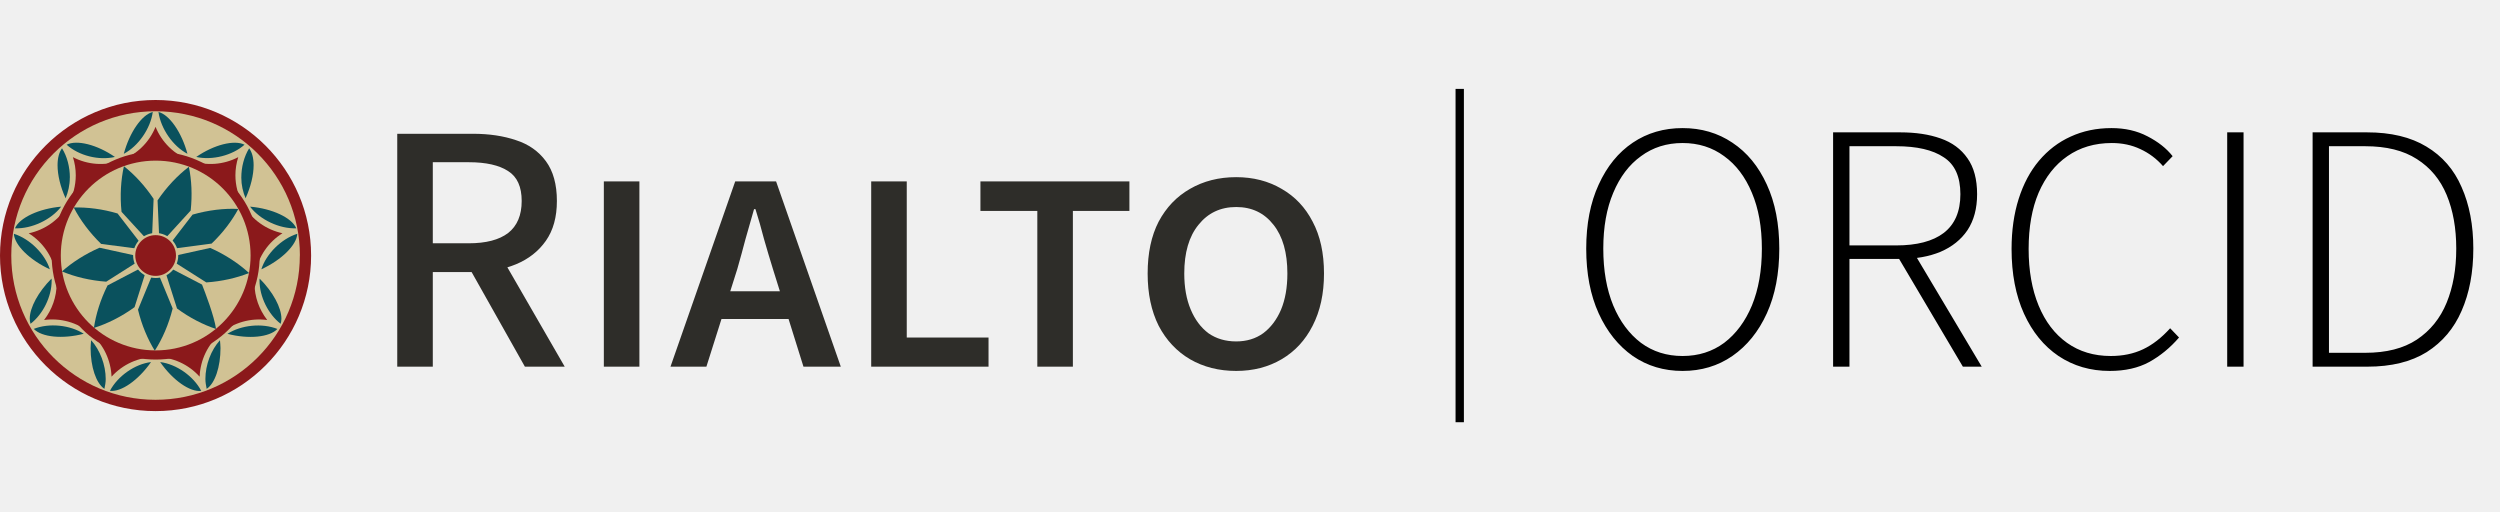
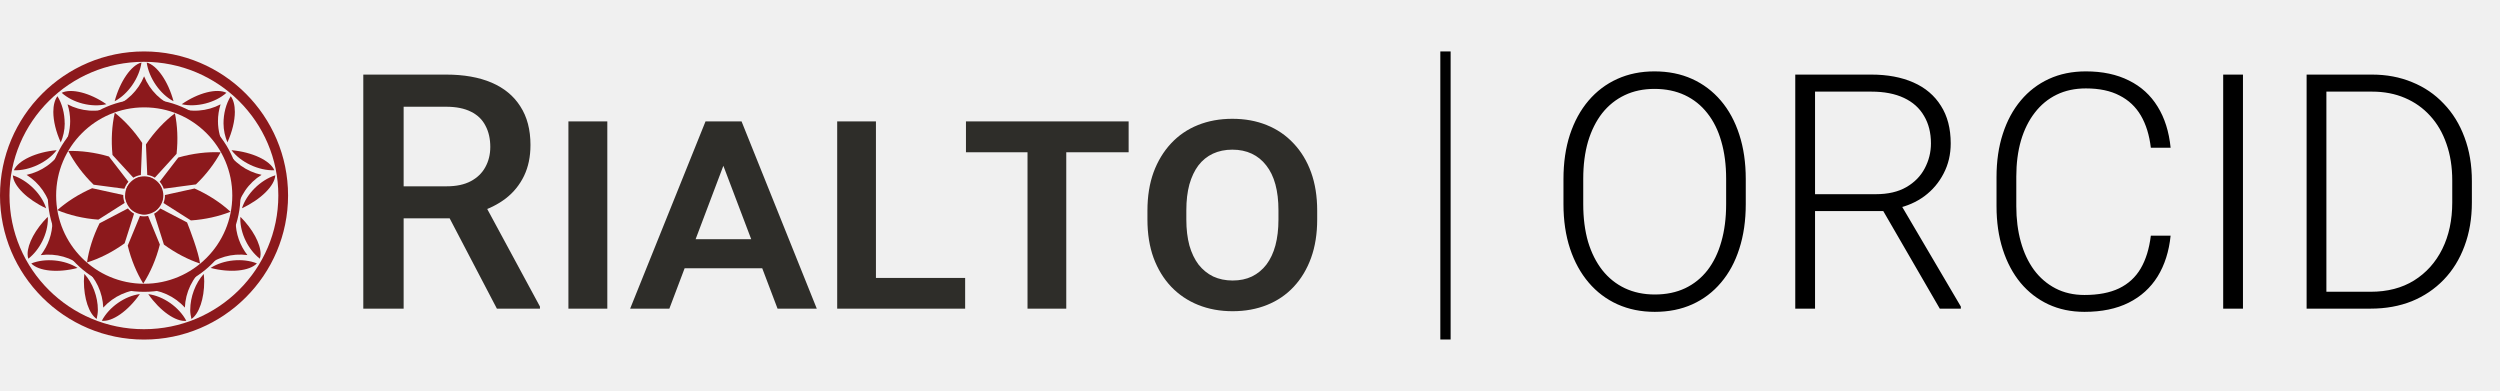
- <svg xmlns="http://www.w3.org/2000/svg" width="225" height="46" viewBox="0 0 225 46" fill="none">
-   <g clip-path="url(#clip0_68_995)">
-     <path d="M14 9C6.282 9 0 15.28 0 23C0 30.72 6.282 37 14 37C21.718 37 28 30.72 28 23C28 15.28 21.723 9 14 9ZM14 35.501C7.093 35.501 1.493 29.902 1.493 23C1.493 16.098 7.093 10.499 14 10.499C20.907 10.499 26.507 16.098 26.507 23C26.507 29.902 20.907 35.501 14 35.501Z" fill="#8B191B" />
-     <path d="M26.985 23C26.985 30.169 21.169 35.981 13.994 35.981C6.819 35.981 1.015 30.169 1.015 23C1.015 15.831 6.825 10.013 14 10.013C21.175 10.013 26.991 15.825 26.991 23H26.985Z" fill="#D1C294" />
-     <path d="M24.045 28.794C23.322 27.858 22.907 26.709 22.907 25.518C22.907 25.216 22.931 24.908 22.989 24.6C22.989 24.6 22.989 24.588 22.989 24.582C23.258 23.071 24.162 21.785 25.422 20.991C23.969 20.677 22.674 19.777 21.898 18.438C21.42 17.608 21.187 16.69 21.187 15.772C21.187 15.221 21.274 14.67 21.443 14.143C20.131 14.83 18.567 14.96 17.115 14.439C15.674 13.912 14.56 12.798 14 11.417C13.44 12.798 12.326 13.912 10.873 14.439C9.432 14.96 7.869 14.83 6.562 14.143C6.732 14.67 6.819 15.215 6.819 15.772C6.819 16.696 6.58 17.626 6.102 18.462C5.332 19.789 4.037 20.689 2.584 20.997C3.833 21.779 4.731 23.053 5.011 24.546C5.011 24.546 5.028 24.647 5.028 24.653C5.075 24.943 5.098 25.234 5.098 25.518C5.098 26.715 4.69 27.864 3.967 28.8C5.437 28.599 6.953 29.008 8.126 29.985L8.167 30.021C8.167 30.021 8.196 30.044 8.207 30.056C9.339 31.04 9.981 32.444 10.039 33.901C11.037 32.799 12.466 32.13 14.012 32.13C15.546 32.13 16.969 32.794 17.967 33.901C18.025 32.414 18.69 30.986 19.874 29.997C21.052 29.014 22.569 28.605 24.039 28.8L24.045 28.794Z" fill="#8B191B" />
-     <path d="M22.552 23C22.552 27.716 18.725 31.537 14.012 31.537C9.298 31.537 5.472 27.716 5.472 23C5.472 18.284 9.298 14.457 14.012 14.457C18.725 14.457 22.552 18.278 22.552 23Z" fill="#D0C192" />
-     <path d="M4.655 25.269C4.655 25.204 4.643 25.139 4.637 25.074C3.447 26.27 2.677 27.68 2.677 28.688C2.677 28.854 2.707 29.002 2.747 29.144C3.873 28.273 4.649 26.697 4.649 25.269H4.655ZM3.039 29.6C3.751 30.352 5.641 30.536 7.537 30.038C6.294 29.239 4.41 29.055 3.039 29.6ZM20.469 30.044C22.365 30.542 24.255 30.358 24.967 29.606C23.596 29.061 21.712 29.245 20.469 30.044ZM23.357 25.263C23.357 26.691 24.133 28.273 25.258 29.144C25.299 29.002 25.328 28.854 25.328 28.688C25.328 27.68 24.564 26.27 23.368 25.074C23.368 25.139 23.351 25.198 23.351 25.263H23.357ZM16.87 13.841C16.351 11.909 15.248 10.321 14.262 10.078C14.467 11.583 15.575 13.171 16.87 13.841ZM11.142 13.841C12.437 13.165 13.545 11.583 13.749 10.078C12.763 10.321 11.661 11.909 11.142 13.841ZM8.155 31.33C8.155 33.013 8.645 34.494 9.397 34.998C9.456 34.713 9.514 34.423 9.514 34.115C9.514 32.847 9.001 31.496 8.202 30.619C8.184 30.856 8.155 31.093 8.155 31.33ZM23.52 24.238C25.346 23.391 26.699 22.058 26.758 21.039C25.317 21.495 23.957 22.852 23.52 24.238ZM10.342 14.125C8.744 13.023 6.918 12.555 5.997 13.023C7.093 14.012 8.896 14.463 10.342 14.125ZM6.288 15.985C6.288 15.037 6.043 14.078 5.582 13.349C5.32 13.698 5.18 14.226 5.18 14.871C5.18 15.754 5.437 16.821 5.903 17.846C6.137 17.283 6.282 16.655 6.282 15.991L6.288 15.985ZM9.893 35.175C10.908 35.3 12.448 34.221 13.592 32.586C12.139 32.764 10.599 33.842 9.893 35.175ZM26.664 20.547C26.267 19.599 24.506 18.77 22.505 18.598C23.392 19.771 25.153 20.607 26.664 20.547ZM1.248 21.039C1.307 22.058 2.66 23.391 4.486 24.238C4.048 22.852 2.689 21.495 1.248 21.039ZM18.486 34.109C18.486 34.417 18.544 34.707 18.602 34.998C19.355 34.494 19.845 33.013 19.845 31.33C19.845 31.099 19.816 30.856 19.798 30.619C18.993 31.496 18.486 32.847 18.486 34.109ZM22.009 13.023C21.082 12.561 19.256 13.023 17.663 14.125C19.098 14.451 20.918 13.989 22.009 13.023ZM5.507 18.598C3.506 18.776 1.744 19.599 1.347 20.547C2.858 20.607 4.614 19.771 5.507 18.598ZM14.414 32.586C15.557 34.227 17.098 35.306 18.113 35.181C17.413 33.842 15.867 32.77 14.414 32.586ZM22.102 17.84C22.569 16.815 22.826 15.748 22.826 14.871C22.826 14.226 22.686 13.698 22.423 13.349C21.968 14.083 21.718 15.037 21.718 15.985C21.718 16.649 21.863 17.277 22.102 17.84Z" fill="#0A515D" />
-     <path d="M10.588 19.214C9.223 18.811 7.857 18.64 6.638 18.675C7.21 19.789 8.05 20.926 9.1 21.951L13.102 22.479L10.582 19.214H10.588Z" fill="#0A515D" />
-     <path d="M8.96 22.295C7.647 22.87 6.492 23.616 5.577 24.428C6.732 24.914 8.102 25.245 9.561 25.352L12.985 23.178L8.96 22.295Z" fill="#0A515D" />
-     <path d="M9.672 25.702C9.036 26.981 8.627 28.303 8.452 29.511C9.648 29.138 10.92 28.51 12.11 27.645L13.335 23.776L9.666 25.696L9.672 25.702Z" fill="#0A515D" />
-     <path d="M19.046 21.922C20.061 20.95 20.878 19.866 21.449 18.805C20.183 18.74 18.754 18.906 17.331 19.315L14.898 22.473L19.046 21.922Z" fill="#0A515D" />
-     <path d="M17.162 18.948C17.313 17.549 17.243 16.193 16.998 15.014C15.995 15.778 15.009 16.809 14.181 18.035L14.356 22.023L17.162 18.948Z" fill="#0A515D" />
-     <path d="M13.819 17.887C13.032 16.708 12.104 15.713 11.153 14.96C10.879 16.187 10.786 17.603 10.938 19.066L13.656 22.028L13.825 17.893L13.819 17.887Z" fill="#0A515D" />
-     <path d="M22.412 24.57C21.478 23.711 20.282 22.917 18.923 22.313L15.027 23.172L18.567 25.417C19.973 25.323 21.297 25.015 22.418 24.57H22.412Z" fill="#0A515D" />
-     <path d="M15.931 27.764C17.074 28.605 18.293 29.227 19.442 29.606C19.297 28.486 18.439 26.265 18.183 25.613L14.665 23.782L15.931 27.764Z" fill="#0A515D" />
-     <path d="M12.419 27.87C12.752 29.256 13.288 30.524 13.93 31.561C14.613 30.501 15.184 29.197 15.54 27.764L14 24.025L12.419 27.87Z" fill="#0A515D" />
-     <path d="M4.649 23C4.649 28.16 8.849 32.361 14.012 32.361C19.174 32.361 23.374 28.16 23.374 23C23.374 17.84 19.174 13.639 14.012 13.639C8.849 13.639 4.649 17.84 4.649 23ZM5.04 23C5.04 18.053 9.065 14.03 14.012 14.03C18.958 14.03 22.983 18.053 22.983 23C22.983 27.947 18.958 31.97 14.012 31.97C9.065 31.97 5.04 27.947 5.04 23Z" fill="#8B191B" />
-     <path d="M15.937 22.994C15.937 24.061 15.073 24.925 14.006 24.925C12.938 24.925 12.075 24.061 12.075 22.994C12.075 21.928 12.944 21.063 14.006 21.063C15.068 21.063 15.937 21.928 15.937 22.994Z" fill="#8B191B" />
-     <path d="M11.982 22.994C11.982 24.114 12.892 25.02 14.012 25.02C15.132 25.02 16.042 24.108 16.042 22.994C16.042 21.88 15.132 20.968 14.012 20.968C12.892 20.968 11.982 21.874 11.982 22.994ZM12.174 22.994C12.174 21.981 12.997 21.163 14.006 21.163C15.015 21.163 15.838 21.987 15.838 22.994C15.838 24.001 15.015 24.831 14.006 24.831C12.997 24.831 12.174 24.007 12.174 22.994Z" fill="#D1C294" />
+ <svg xmlns="http://www.w3.org/2000/svg" width="243" height="38" viewBox="0 0 243 38" fill="none">
+   <g clip-path="url(#clip0_216_50)">
+     <path d="M13.988 31.998C6.774 31.998 0.923 26.178 0.923 19.003C0.923 11.828 6.774 6.008 13.988 6.008C21.203 6.008 27.054 11.828 27.054 19.003C27.054 26.178 21.203 31.998 13.988 31.998ZM14 5C6.28 5 0 11.279 0 19.003C0 26.727 6.28 33.006 14 33.006C21.72 33.006 28 26.727 28 19.003C28 11.279 21.72 5 14 5Z" fill="#8C191C" />
+     <path d="M14.017 27.582C9.287 27.582 5.456 23.743 5.456 19.009C5.456 14.274 9.287 10.436 14.017 10.436C18.748 10.436 22.579 14.274 22.579 19.009C22.579 23.743 18.748 27.582 14.017 27.582ZM22.991 20.583C23.258 19.068 24.163 17.782 25.423 16.992C23.966 16.68 22.677 15.778 21.9 14.44C21.424 13.614 21.186 12.694 21.186 11.774C21.186 11.22 21.273 10.672 21.441 10.141C20.129 10.831 18.562 10.961 17.117 10.436C15.678 9.905 14.563 8.797 14.006 7.417C13.443 8.797 12.328 9.911 10.877 10.442C9.438 10.967 7.876 10.831 6.565 10.141C6.733 10.672 6.82 11.214 6.82 11.769C6.82 12.694 6.582 13.62 6.1 14.457C5.328 15.784 4.04 16.686 2.583 16.998C3.831 17.782 4.731 19.05 5.009 20.548L5.027 20.654C5.073 20.943 5.096 21.232 5.096 21.52C5.096 22.717 4.684 23.867 3.964 24.799C5.433 24.598 6.948 25.005 8.126 25.984L8.167 26.019C8.167 26.019 8.196 26.043 8.207 26.055C9.339 27.039 9.978 28.442 10.036 29.899C11.034 28.796 12.462 28.13 14.012 28.13C15.544 28.13 16.972 28.796 17.97 29.899C18.028 28.413 18.696 26.986 19.88 25.99C21.058 25.005 22.573 24.598 24.047 24.793C23.322 23.861 22.91 22.712 22.91 21.515C22.91 21.208 22.939 20.901 22.991 20.595C22.991 20.595 22.991 20.583 22.991 20.577V20.583Z" fill="#8C191C" />
+     <path d="M22.103 13.844C22.567 12.818 22.828 11.751 22.828 10.872C22.828 10.23 22.689 9.699 22.428 9.351C21.969 10.082 21.726 11.037 21.726 11.987C21.726 12.647 21.871 13.278 22.109 13.844H22.103ZM14.412 28.59C15.556 30.229 17.099 31.308 18.11 31.184C17.407 29.846 15.863 28.773 14.412 28.59ZM5.508 14.599C3.512 14.775 1.747 15.601 1.347 16.55C2.856 16.609 4.614 15.772 5.508 14.599ZM22.01 9.021C21.081 8.555 19.259 9.021 17.663 10.13C19.096 10.454 20.919 9.994 22.01 9.021ZM18.487 30.117C18.487 30.429 18.545 30.718 18.609 31.007C19.357 30.5 19.851 29.02 19.851 27.34C19.851 27.11 19.822 26.868 19.804 26.627C19.003 27.505 18.492 28.855 18.492 30.117H18.487ZM1.248 17.046C1.306 18.066 2.658 19.398 4.487 20.247C4.051 18.861 2.687 17.505 1.248 17.046ZM26.665 16.55C26.265 15.601 24.506 14.775 22.503 14.599C23.391 15.772 25.15 16.603 26.665 16.55ZM9.896 31.178C10.912 31.302 12.45 30.229 13.594 28.584C12.143 28.767 10.599 29.84 9.896 31.178ZM6.286 11.987C6.286 11.037 6.042 10.082 5.584 9.351C5.323 9.699 5.183 10.23 5.183 10.872C5.183 11.751 5.439 12.824 5.909 13.844C6.141 13.284 6.292 12.653 6.292 11.987H6.286ZM10.343 10.13C8.747 9.021 6.919 8.561 5.996 9.021C7.093 10.006 8.892 10.466 10.343 10.13ZM23.519 20.241C25.347 19.392 26.7 18.06 26.758 17.04C25.318 17.494 23.954 18.856 23.519 20.241ZM8.155 27.328C8.155 29.014 8.648 30.494 9.397 31.001C9.455 30.712 9.513 30.424 9.513 30.117C9.513 28.849 9.002 27.499 8.201 26.621C8.184 26.856 8.155 27.098 8.155 27.328ZM11.144 9.841C12.439 9.168 13.547 7.582 13.75 6.079C12.764 6.321 11.661 7.907 11.144 9.841ZM16.867 9.841C16.351 7.907 15.248 6.321 14.261 6.079C14.47 7.582 15.573 9.168 16.867 9.841ZM23.357 21.267C23.357 22.694 24.134 24.274 25.26 25.147C25.301 25.005 25.33 24.858 25.33 24.693C25.33 23.684 24.564 22.275 23.374 21.078C23.374 21.143 23.357 21.202 23.357 21.267ZM20.472 26.043C22.37 26.538 24.256 26.355 24.97 25.601C23.6 25.052 21.714 25.241 20.472 26.043ZM3.041 25.607C3.755 26.361 5.642 26.544 7.54 26.043C6.298 25.247 4.411 25.058 3.041 25.607ZM4.655 21.273C4.655 21.208 4.643 21.143 4.638 21.078C3.448 22.269 2.682 23.684 2.682 24.693C2.682 24.858 2.711 25.011 2.751 25.147C3.877 24.274 4.655 22.7 4.655 21.273Z" fill="#8C191C" />
+     <path d="M13.112 18.478L12.613 17.83C12.479 17.989 12.369 18.172 12.299 18.372L13.118 18.478H13.112Z" fill="#8C191C" />
+     <path d="M12.485 17.671L10.587 15.212C9.217 14.811 7.853 14.64 6.64 14.675C7.215 15.79 8.051 16.928 9.101 17.953L12.09 18.349C12.178 18.095 12.311 17.871 12.479 17.671H12.485Z" fill="#8C191C" />
+     <path d="M12.177 18.997C12.177 19.215 12.224 19.422 12.293 19.616L12.99 19.174L12.177 18.997Z" fill="#8C191C" />
+     <path d="M11.98 18.997C11.98 18.997 11.98 18.968 11.98 18.956L8.956 18.295C7.644 18.867 6.489 19.616 5.572 20.424C6.727 20.907 8.097 21.243 9.56 21.349L12.119 19.722C12.032 19.498 11.98 19.251 11.98 18.997Z" fill="#8C191C" />
+     <path d="M13.089 20.577L13.338 19.787L12.607 20.17C12.74 20.335 12.903 20.471 13.089 20.577Z" fill="#8C191C" />
+     <path d="M12.433 20.259L9.676 21.703C9.037 22.983 8.631 24.303 8.457 25.512C9.653 25.141 10.924 24.51 12.114 23.649L13.031 20.766C12.799 20.636 12.595 20.465 12.433 20.259Z" fill="#8C191C" />
+     <path d="M14.894 18.478L15.724 18.366C15.648 18.166 15.538 17.983 15.405 17.818L14.9 18.478H14.894Z" fill="#8C191C" />
+     <path d="M17.326 15.318L15.521 17.665C15.695 17.859 15.828 18.089 15.915 18.343L19.044 17.924C20.06 16.951 20.872 15.866 21.447 14.805C20.182 14.74 18.754 14.905 17.326 15.312V15.318Z" fill="#8C191C" />
+     <path d="M14.36 18.024L14.917 17.417C14.737 17.311 14.54 17.234 14.325 17.199L14.36 18.024Z" fill="#8C191C" />
+     <path d="M17.001 11.014C15.997 11.774 15.01 12.812 14.186 14.039L14.313 17.004C14.58 17.046 14.83 17.134 15.051 17.27L17.163 14.952C17.314 13.549 17.245 12.193 17.001 11.014Z" fill="#8C191C" />
+     <path d="M13.095 17.417L13.652 18.024L13.687 17.199C13.472 17.234 13.274 17.317 13.095 17.417Z" fill="#8C191C" />
+     <path d="M13.692 17.004L13.82 13.891C13.031 12.712 12.108 11.716 11.156 10.961C10.877 12.187 10.79 13.602 10.935 15.064L12.961 17.275C13.182 17.14 13.431 17.051 13.692 17.01V17.004Z" fill="#8C191C" />
+     <path d="M15.724 19.622C15.793 19.427 15.84 19.221 15.84 18.997L15.021 19.18L15.724 19.628V19.622Z" fill="#8C191C" />
+     <path d="M18.922 18.319L16.032 18.956C16.032 18.956 16.032 18.985 16.032 19.003C16.032 19.262 15.979 19.504 15.892 19.734L18.556 21.426C19.961 21.332 21.284 21.025 22.405 20.583C21.47 19.722 20.274 18.926 18.916 18.325L18.922 18.319Z" fill="#8C191C" />
+     <path d="M15.405 20.17L14.668 19.787L14.917 20.583C15.103 20.477 15.265 20.335 15.405 20.176V20.17Z" fill="#8C191C" />
+     <path d="M18.185 21.621L15.585 20.265C15.416 20.471 15.213 20.642 14.981 20.772L15.933 23.773C17.076 24.61 18.295 25.235 19.445 25.618C19.299 24.498 18.446 22.275 18.185 21.627V21.621Z" fill="#8C191C" />
+     <path d="M14.325 20.801L14.006 20.029L13.687 20.801C13.791 20.819 13.896 20.837 14.006 20.837C14.116 20.837 14.221 20.825 14.319 20.807L14.325 20.801Z" fill="#8C191C" />
+     <path d="M14.006 21.031C13.867 21.031 13.739 21.019 13.605 20.99L12.415 23.873C12.752 25.259 13.286 26.526 13.925 27.564C14.604 26.503 15.178 25.2 15.538 23.767L14.395 20.99C14.267 21.014 14.133 21.031 14 21.031H14.006Z" fill="#8C191C" />
+     <path d="M5.038 19.003C5.038 14.056 9.061 10.035 14.012 10.035C18.963 10.035 22.985 14.056 22.985 19.003C22.985 23.95 18.963 27.971 14.012 27.971C9.061 27.971 5.038 23.944 5.038 19.003ZM4.649 19.003C4.649 24.168 8.852 28.366 14.012 28.366C19.172 28.366 23.374 24.162 23.374 19.003C23.374 13.844 19.172 9.64 14.012 9.64C8.852 9.64 4.649 13.838 4.649 19.003Z" fill="#8C191C" />
+     <path d="M15.875 18.997C15.875 20.023 15.045 20.854 14.017 20.854C12.99 20.854 12.16 20.023 12.16 18.997C12.16 17.971 12.996 17.14 14.017 17.14C15.039 17.14 15.875 17.971 15.875 18.997Z" fill="#8C191C" />
  </g>
-   <path d="M35.752 33V12.04H42.568C44.019 12.04 45.309 12.232 46.44 12.616C47.571 12.979 48.467 13.608 49.128 14.504C49.789 15.4 50.12 16.595 50.12 18.088C50.12 19.539 49.789 20.733 49.128 21.672C48.467 22.611 47.571 23.315 46.44 23.784C45.309 24.253 44.019 24.488 42.568 24.488H38.952V33H35.752ZM38.952 21.896H42.184C43.741 21.896 44.925 21.587 45.736 20.968C46.547 20.328 46.952 19.368 46.952 18.088C46.952 16.808 46.547 15.912 45.736 15.4C44.925 14.867 43.741 14.6 42.184 14.6H38.952V21.896ZM47.24 33L41.96 23.624L44.36 21.8L50.824 33H47.24ZM54.346 33V16.328H57.546V33H54.346ZM60.344 33L66.168 16.328H69.848L75.672 33H72.312L69.56 24.2C69.282 23.304 69.016 22.408 68.76 21.512C68.525 20.595 68.269 19.699 67.992 18.824H67.864C67.608 19.72 67.352 20.616 67.096 21.512C66.861 22.408 66.616 23.304 66.36 24.2L63.576 33H60.344ZM63.8 28.712V26.216H72.184V28.712H63.8ZM78.408 33V16.328H81.608V30.376H88.968V33H78.408ZM93.359 33V18.984H88.239V16.328H101.647V18.984H96.559V33H93.359ZM111.256 33.384C109.698 33.384 108.312 33.032 107.096 32.328C105.901 31.624 104.962 30.621 104.28 29.32C103.618 27.997 103.288 26.429 103.288 24.616C103.288 22.781 103.618 21.224 104.28 19.944C104.962 18.664 105.901 17.683 107.096 17C108.312 16.296 109.698 15.944 111.256 15.944C112.792 15.944 114.157 16.296 115.352 17C116.546 17.683 117.474 18.664 118.135 19.944C118.818 21.224 119.16 22.781 119.16 24.616C119.16 26.429 118.818 27.997 118.135 29.32C117.474 30.621 116.546 31.624 115.352 32.328C114.157 33.032 112.792 33.384 111.256 33.384ZM111.256 30.728C112.194 30.728 113.005 30.483 113.688 29.992C114.37 29.48 114.904 28.776 115.288 27.88C115.672 26.963 115.864 25.875 115.864 24.616C115.864 22.739 115.448 21.277 114.616 20.232C113.784 19.165 112.664 18.632 111.256 18.632C109.848 18.632 108.717 19.165 107.864 20.232C107.01 21.277 106.584 22.739 106.584 24.616C106.584 25.853 106.776 26.931 107.16 27.848C107.544 28.765 108.077 29.48 108.76 29.992C109.464 30.483 110.296 30.728 111.256 30.728Z" fill="#2E2D29" />
-   <line x1="131.375" y1="8" x2="131.375" y2="38" stroke="black" stroke-width="0.75" />
-   <path d="M151.432 33.384C149.747 33.384 148.253 32.936 146.952 32.04C145.651 31.123 144.627 29.843 143.88 28.2C143.133 26.557 142.76 24.616 142.76 22.376C142.76 20.157 143.133 18.237 143.88 16.616C144.627 14.973 145.651 13.715 146.952 12.84C148.253 11.965 149.747 11.528 151.432 11.528C153.117 11.528 154.611 11.965 155.912 12.84C157.235 13.715 158.269 14.973 159.016 16.616C159.763 18.237 160.136 20.157 160.136 22.376C160.136 24.616 159.763 26.557 159.016 28.2C158.269 29.843 157.235 31.123 155.912 32.04C154.611 32.936 153.117 33.384 151.432 33.384ZM151.432 32.04C152.861 32.04 154.109 31.645 155.176 30.856C156.243 30.045 157.075 28.925 157.672 27.496C158.269 26.045 158.568 24.339 158.568 22.376C158.568 20.435 158.269 18.76 157.672 17.352C157.075 15.923 156.243 14.824 155.176 14.056C154.109 13.267 152.861 12.872 151.432 12.872C150.003 12.872 148.755 13.267 147.688 14.056C146.621 14.824 145.789 15.923 145.192 17.352C144.595 18.76 144.296 20.435 144.296 22.376C144.296 24.339 144.595 26.045 145.192 27.496C145.789 28.925 146.621 30.045 147.688 30.856C148.755 31.645 150.003 32.04 151.432 32.04ZM164.979 33V11.912H171.027C172.414 11.912 173.619 12.093 174.643 12.456C175.688 12.819 176.499 13.416 177.075 14.248C177.651 15.059 177.939 16.136 177.939 17.48C177.939 18.76 177.651 19.837 177.075 20.712C176.499 21.565 175.688 22.216 174.643 22.664C173.619 23.091 172.414 23.304 171.027 23.304H166.451V33H164.979ZM166.451 22.088H170.643C172.52 22.088 173.95 21.715 174.931 20.968C175.934 20.2 176.435 19.037 176.435 17.48C176.435 15.901 175.934 14.792 174.931 14.152C173.95 13.491 172.52 13.16 170.643 13.16H166.451V22.088ZM176.659 33L170.675 22.888L172.083 22.472L178.355 33H176.659ZM189.873 33.384C188.145 33.384 186.609 32.936 185.265 32.04C183.943 31.144 182.908 29.875 182.161 28.232C181.415 26.589 181.041 24.648 181.041 22.408C181.041 20.744 181.255 19.24 181.681 17.896C182.108 16.552 182.716 15.411 183.505 14.472C184.316 13.512 185.265 12.787 186.353 12.296C187.463 11.784 188.689 11.528 190.033 11.528C191.249 11.528 192.327 11.773 193.265 12.264C194.225 12.755 194.983 13.352 195.537 14.056L194.673 14.952C194.097 14.291 193.415 13.779 192.625 13.416C191.857 13.053 191.004 12.872 190.065 12.872C188.529 12.872 187.196 13.267 186.065 14.056C184.956 14.824 184.092 15.923 183.473 17.352C182.876 18.76 182.577 20.445 182.577 22.408C182.577 24.349 182.876 26.045 183.473 27.496C184.071 28.947 184.924 30.067 186.033 30.856C187.143 31.645 188.455 32.04 189.969 32.04C191.057 32.04 192.028 31.837 192.881 31.432C193.735 31.027 194.545 30.397 195.313 29.544L196.113 30.376C195.324 31.293 194.428 32.029 193.425 32.584C192.444 33.117 191.26 33.384 189.873 33.384ZM200.448 33V11.912H201.92V33H200.448ZM208.135 33V11.912H213.031C215.186 11.912 216.967 12.339 218.375 13.192C219.805 14.045 220.861 15.261 221.543 16.84C222.247 18.419 222.599 20.264 222.599 22.376C222.599 24.509 222.247 26.376 221.543 27.976C220.861 29.555 219.815 30.792 218.407 31.688C216.999 32.563 215.218 33 213.063 33H208.135ZM209.607 31.752H212.871C214.77 31.752 216.317 31.357 217.511 30.568C218.727 29.757 219.623 28.648 220.199 27.24C220.775 25.832 221.063 24.211 221.063 22.376C221.063 20.541 220.775 18.931 220.199 17.544C219.623 16.157 218.727 15.08 217.511 14.312C216.317 13.544 214.77 13.16 212.871 13.16H209.607V31.752Z" fill="black" />
+   <path d="M35.312 7.25H43.359C45.089 7.25 46.562 7.51 47.781 8.031C49 8.552 49.932 9.323 50.578 10.344C51.234 11.354 51.562 12.604 51.562 14.094C51.562 15.229 51.354 16.229 50.938 17.094C50.521 17.958 49.932 18.688 49.172 19.281C48.411 19.865 47.505 20.318 46.453 20.641L45.266 21.219H38.031L38 18.109H43.422C44.359 18.109 45.141 17.943 45.766 17.609C46.391 17.276 46.859 16.823 47.172 16.25C47.495 15.667 47.656 15.01 47.656 14.281C47.656 13.49 47.5 12.802 47.188 12.219C46.885 11.625 46.417 11.172 45.781 10.859C45.146 10.537 44.339 10.375 43.359 10.375H39.234V30H35.312V7.25ZM48.297 30L42.953 19.781L47.062 19.766L52.484 29.797V30H48.297ZM59.031 11.797V30H55.25V11.797H59.031ZM70.531 15.531L65.062 30H61.25L68.578 11.797H71.109L70.531 15.531ZM75.578 30L70.078 15.5L69.5 11.797H72.078L79.391 30H75.578ZM75.344 23.25V26.078H64.938V23.25H75.344ZM93.812 27.016V30H83.953V27.016H93.812ZM85.141 11.797V30H81.375V11.797H85.141ZM103.641 11.797V30H99.875V11.797H103.641ZM109.703 11.797V14.797H93.891V11.797H109.703ZM128.031 20.469V21.344C128.031 22.729 127.833 23.969 127.438 25.062C127.042 26.156 126.479 27.094 125.75 27.875C125.031 28.646 124.167 29.234 123.156 29.641C122.146 30.047 121.031 30.25 119.812 30.25C118.594 30.25 117.479 30.047 116.469 29.641C115.458 29.234 114.583 28.646 113.844 27.875C113.104 27.094 112.531 26.156 112.125 25.062C111.729 23.969 111.531 22.729 111.531 21.344V20.469C111.531 19.083 111.729 17.844 112.125 16.75C112.531 15.656 113.099 14.719 113.828 13.938C114.557 13.156 115.427 12.562 116.438 12.156C117.448 11.75 118.562 11.547 119.781 11.547C121.01 11.547 122.125 11.75 123.125 12.156C124.135 12.562 125.005 13.156 125.734 13.938C126.474 14.719 127.042 15.656 127.438 16.75C127.833 17.844 128.031 19.083 128.031 20.469ZM124.266 21.344V20.438C124.266 19.49 124.167 18.651 123.969 17.922C123.771 17.193 123.474 16.578 123.078 16.078C122.693 15.578 122.224 15.198 121.672 14.938C121.12 14.677 120.49 14.547 119.781 14.547C119.083 14.547 118.453 14.677 117.891 14.938C117.339 15.198 116.87 15.578 116.484 16.078C116.109 16.578 115.818 17.193 115.609 17.922C115.411 18.651 115.312 19.49 115.312 20.438V21.344C115.312 22.281 115.411 23.12 115.609 23.859C115.818 24.588 116.115 25.208 116.5 25.719C116.896 26.219 117.37 26.604 117.922 26.875C118.484 27.135 119.115 27.266 119.812 27.266C120.521 27.266 121.146 27.135 121.688 26.875C122.24 26.604 122.708 26.219 123.094 25.719C123.479 25.208 123.771 24.588 123.969 23.859C124.167 23.12 124.266 22.281 124.266 21.344Z" fill="#2E2D29" />
+   <line x1="140.5" y1="5" x2="140.5" y2="33" stroke="black" />
+   <path d="M169.688 17.406V19.844C169.688 21.438 169.479 22.88 169.062 24.172C168.656 25.453 168.062 26.552 167.281 27.469C166.51 28.385 165.583 29.088 164.5 29.578C163.417 30.068 162.198 30.312 160.844 30.312C159.521 30.312 158.312 30.068 157.219 29.578C156.135 29.088 155.203 28.385 154.422 27.469C153.641 26.552 153.036 25.453 152.609 24.172C152.182 22.88 151.969 21.438 151.969 19.844V17.406C151.969 15.812 152.177 14.375 152.594 13.094C153.021 11.802 153.625 10.698 154.406 9.781C155.188 8.865 156.12 8.161 157.203 7.672C158.286 7.182 159.49 6.938 160.812 6.938C162.167 6.938 163.385 7.182 164.469 7.672C165.552 8.161 166.484 8.865 167.266 9.781C168.047 10.698 168.646 11.802 169.062 13.094C169.479 14.375 169.688 15.812 169.688 17.406ZM167.781 19.844V17.375C167.781 16.031 167.625 14.823 167.312 13.75C167.01 12.677 166.557 11.76 165.953 11C165.359 10.24 164.63 9.656 163.766 9.25C162.901 8.844 161.917 8.641 160.812 8.641C159.74 8.641 158.776 8.844 157.922 9.25C157.068 9.656 156.339 10.24 155.734 11C155.141 11.76 154.682 12.677 154.359 13.75C154.047 14.823 153.891 16.031 153.891 17.375V19.844C153.891 21.198 154.047 22.417 154.359 23.5C154.682 24.573 155.146 25.495 155.75 26.266C156.354 27.026 157.083 27.609 157.938 28.016C158.802 28.422 159.771 28.625 160.844 28.625C161.958 28.625 162.943 28.422 163.797 28.016C164.651 27.609 165.375 27.026 165.969 26.266C166.562 25.495 167.01 24.573 167.312 23.5C167.625 22.417 167.781 21.198 167.781 19.844ZM174.5 7.25H181.891C183.464 7.25 184.828 7.505 185.984 8.016C187.141 8.526 188.031 9.281 188.656 10.281C189.292 11.271 189.609 12.49 189.609 13.938C189.609 15.01 189.38 15.984 188.922 16.859C188.474 17.734 187.854 18.469 187.062 19.062C186.271 19.646 185.354 20.047 184.312 20.266L183.641 20.516H175.75L175.719 18.875H182.328C183.516 18.875 184.505 18.646 185.297 18.188C186.089 17.729 186.682 17.125 187.078 16.375C187.484 15.615 187.688 14.802 187.688 13.938C187.688 12.906 187.464 12.016 187.016 11.266C186.578 10.505 185.927 9.922 185.062 9.516C184.198 9.109 183.141 8.906 181.891 8.906H176.422V30H174.5V7.25ZM188.547 30L182.656 19.828L184.719 19.812L190.594 29.797V30H188.547ZM209.062 22.906H210.984C210.828 24.438 210.406 25.76 209.719 26.875C209.031 27.979 208.094 28.828 206.906 29.422C205.719 30.016 204.286 30.312 202.609 30.312C201.318 30.312 200.146 30.068 199.094 29.578C198.052 29.088 197.156 28.396 196.406 27.5C195.656 26.594 195.078 25.51 194.672 24.25C194.266 22.99 194.062 21.588 194.062 20.047V17.203C194.062 15.662 194.266 14.266 194.672 13.016C195.078 11.755 195.661 10.672 196.422 9.766C197.182 8.859 198.094 8.161 199.156 7.672C200.219 7.182 201.417 6.938 202.75 6.938C204.365 6.938 205.76 7.234 206.938 7.828C208.115 8.411 209.042 9.255 209.719 10.359C210.406 11.463 210.828 12.797 210.984 14.359H209.062C208.917 13.13 208.594 12.088 208.094 11.234C207.594 10.38 206.901 9.729 206.016 9.281C205.141 8.823 204.052 8.594 202.75 8.594C201.688 8.594 200.74 8.797 199.906 9.203C199.073 9.609 198.365 10.193 197.781 10.953C197.198 11.703 196.75 12.604 196.438 13.656C196.135 14.708 195.984 15.88 195.984 17.172V20.047C195.984 21.297 196.13 22.448 196.422 23.5C196.714 24.552 197.141 25.463 197.703 26.234C198.276 27.005 198.974 27.604 199.797 28.031C200.62 28.458 201.557 28.672 202.609 28.672C203.953 28.672 205.073 28.458 205.969 28.031C206.875 27.594 207.578 26.948 208.078 26.094C208.578 25.24 208.906 24.177 209.062 22.906ZM218.016 7.25V30H216.094V7.25H218.016ZM230.422 30H225.266L225.297 28.359H230.422C232.057 28.359 233.464 27.995 234.641 27.266C235.828 26.526 236.745 25.505 237.391 24.203C238.036 22.901 238.359 21.391 238.359 19.672V17.547C238.359 16.234 238.172 15.047 237.797 13.984C237.432 12.922 236.906 12.016 236.219 11.266C235.531 10.505 234.708 9.922 233.75 9.516C232.802 9.109 231.74 8.906 230.562 8.906H225.172V7.25H230.562C231.979 7.25 233.276 7.495 234.453 7.984C235.641 8.464 236.667 9.161 237.531 10.078C238.406 10.984 239.078 12.073 239.547 13.344C240.026 14.615 240.266 16.031 240.266 17.594V19.672C240.266 21.234 240.026 22.651 239.547 23.922C239.078 25.193 238.406 26.281 237.531 27.188C236.656 28.094 235.62 28.792 234.422 29.281C233.224 29.76 231.891 30 230.422 30ZM226.125 7.25V30H224.203V7.25H226.125Z" fill="black" />
  <defs>
-     <clipPath id="clip0_68_995">
-       <rect width="28" height="28" fill="white" transform="translate(0 9)" />
+     <clipPath id="clip0_216_50">
+       <rect width="28" height="28" fill="white" transform="translate(0 5)" />
    </clipPath>
  </defs>
</svg>
